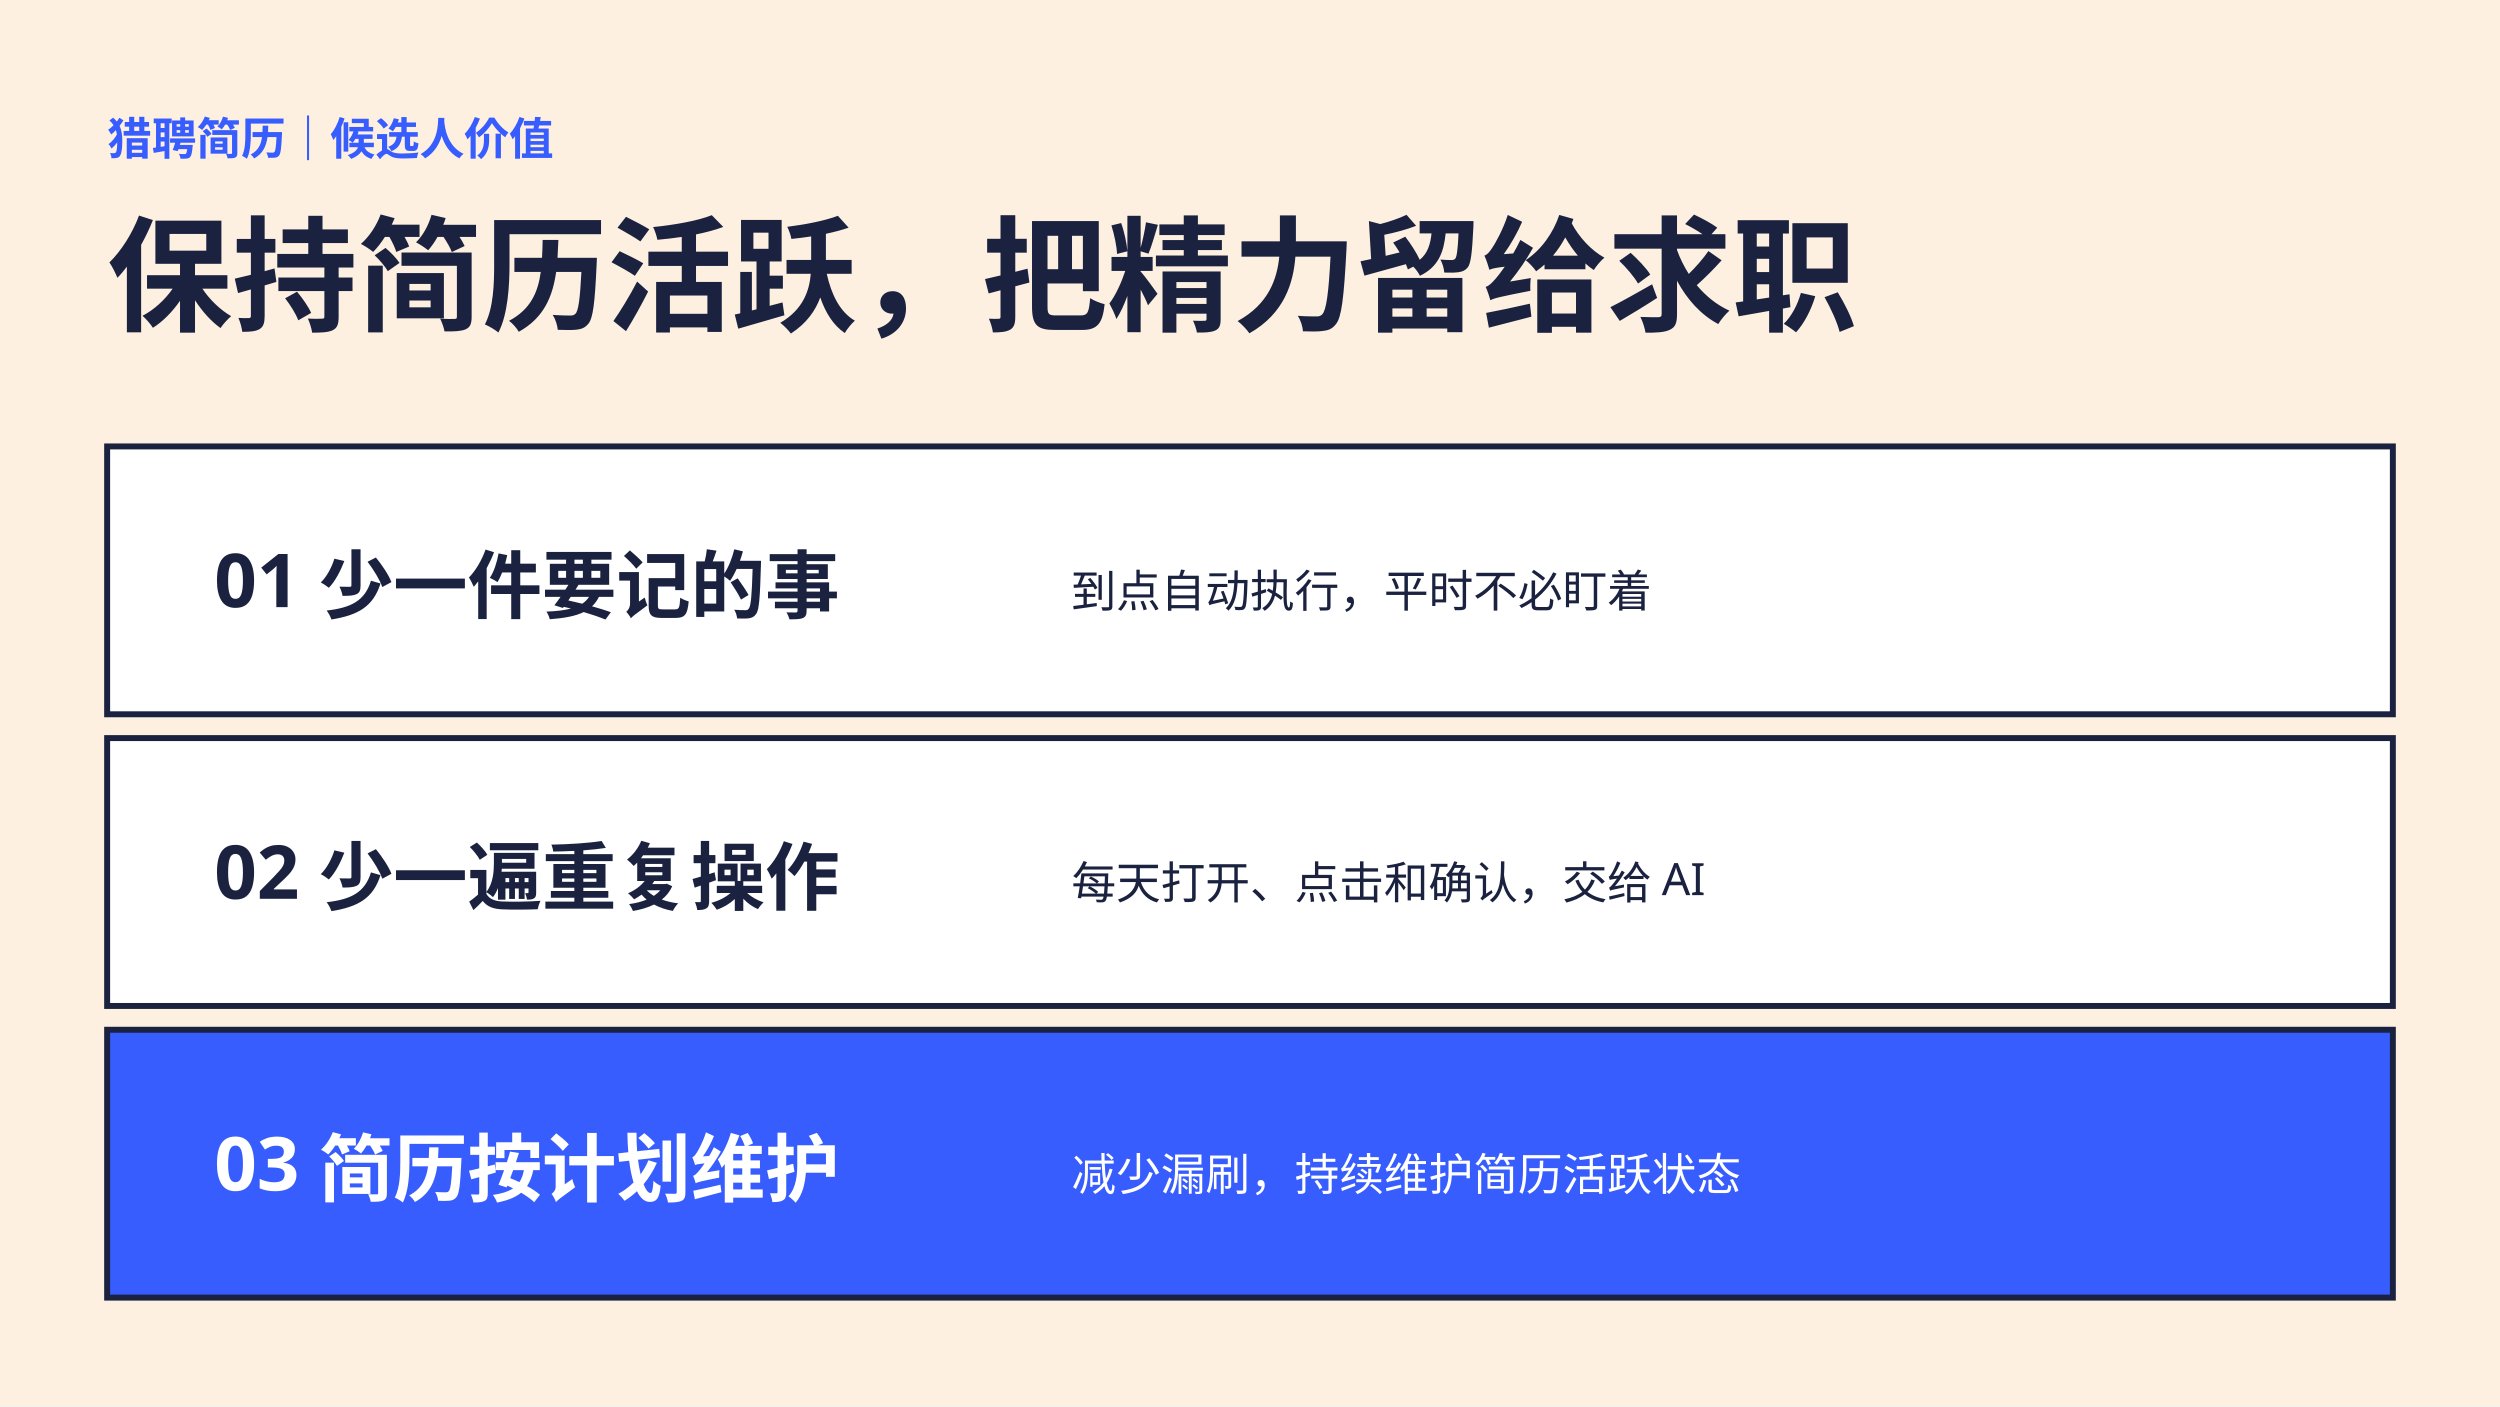
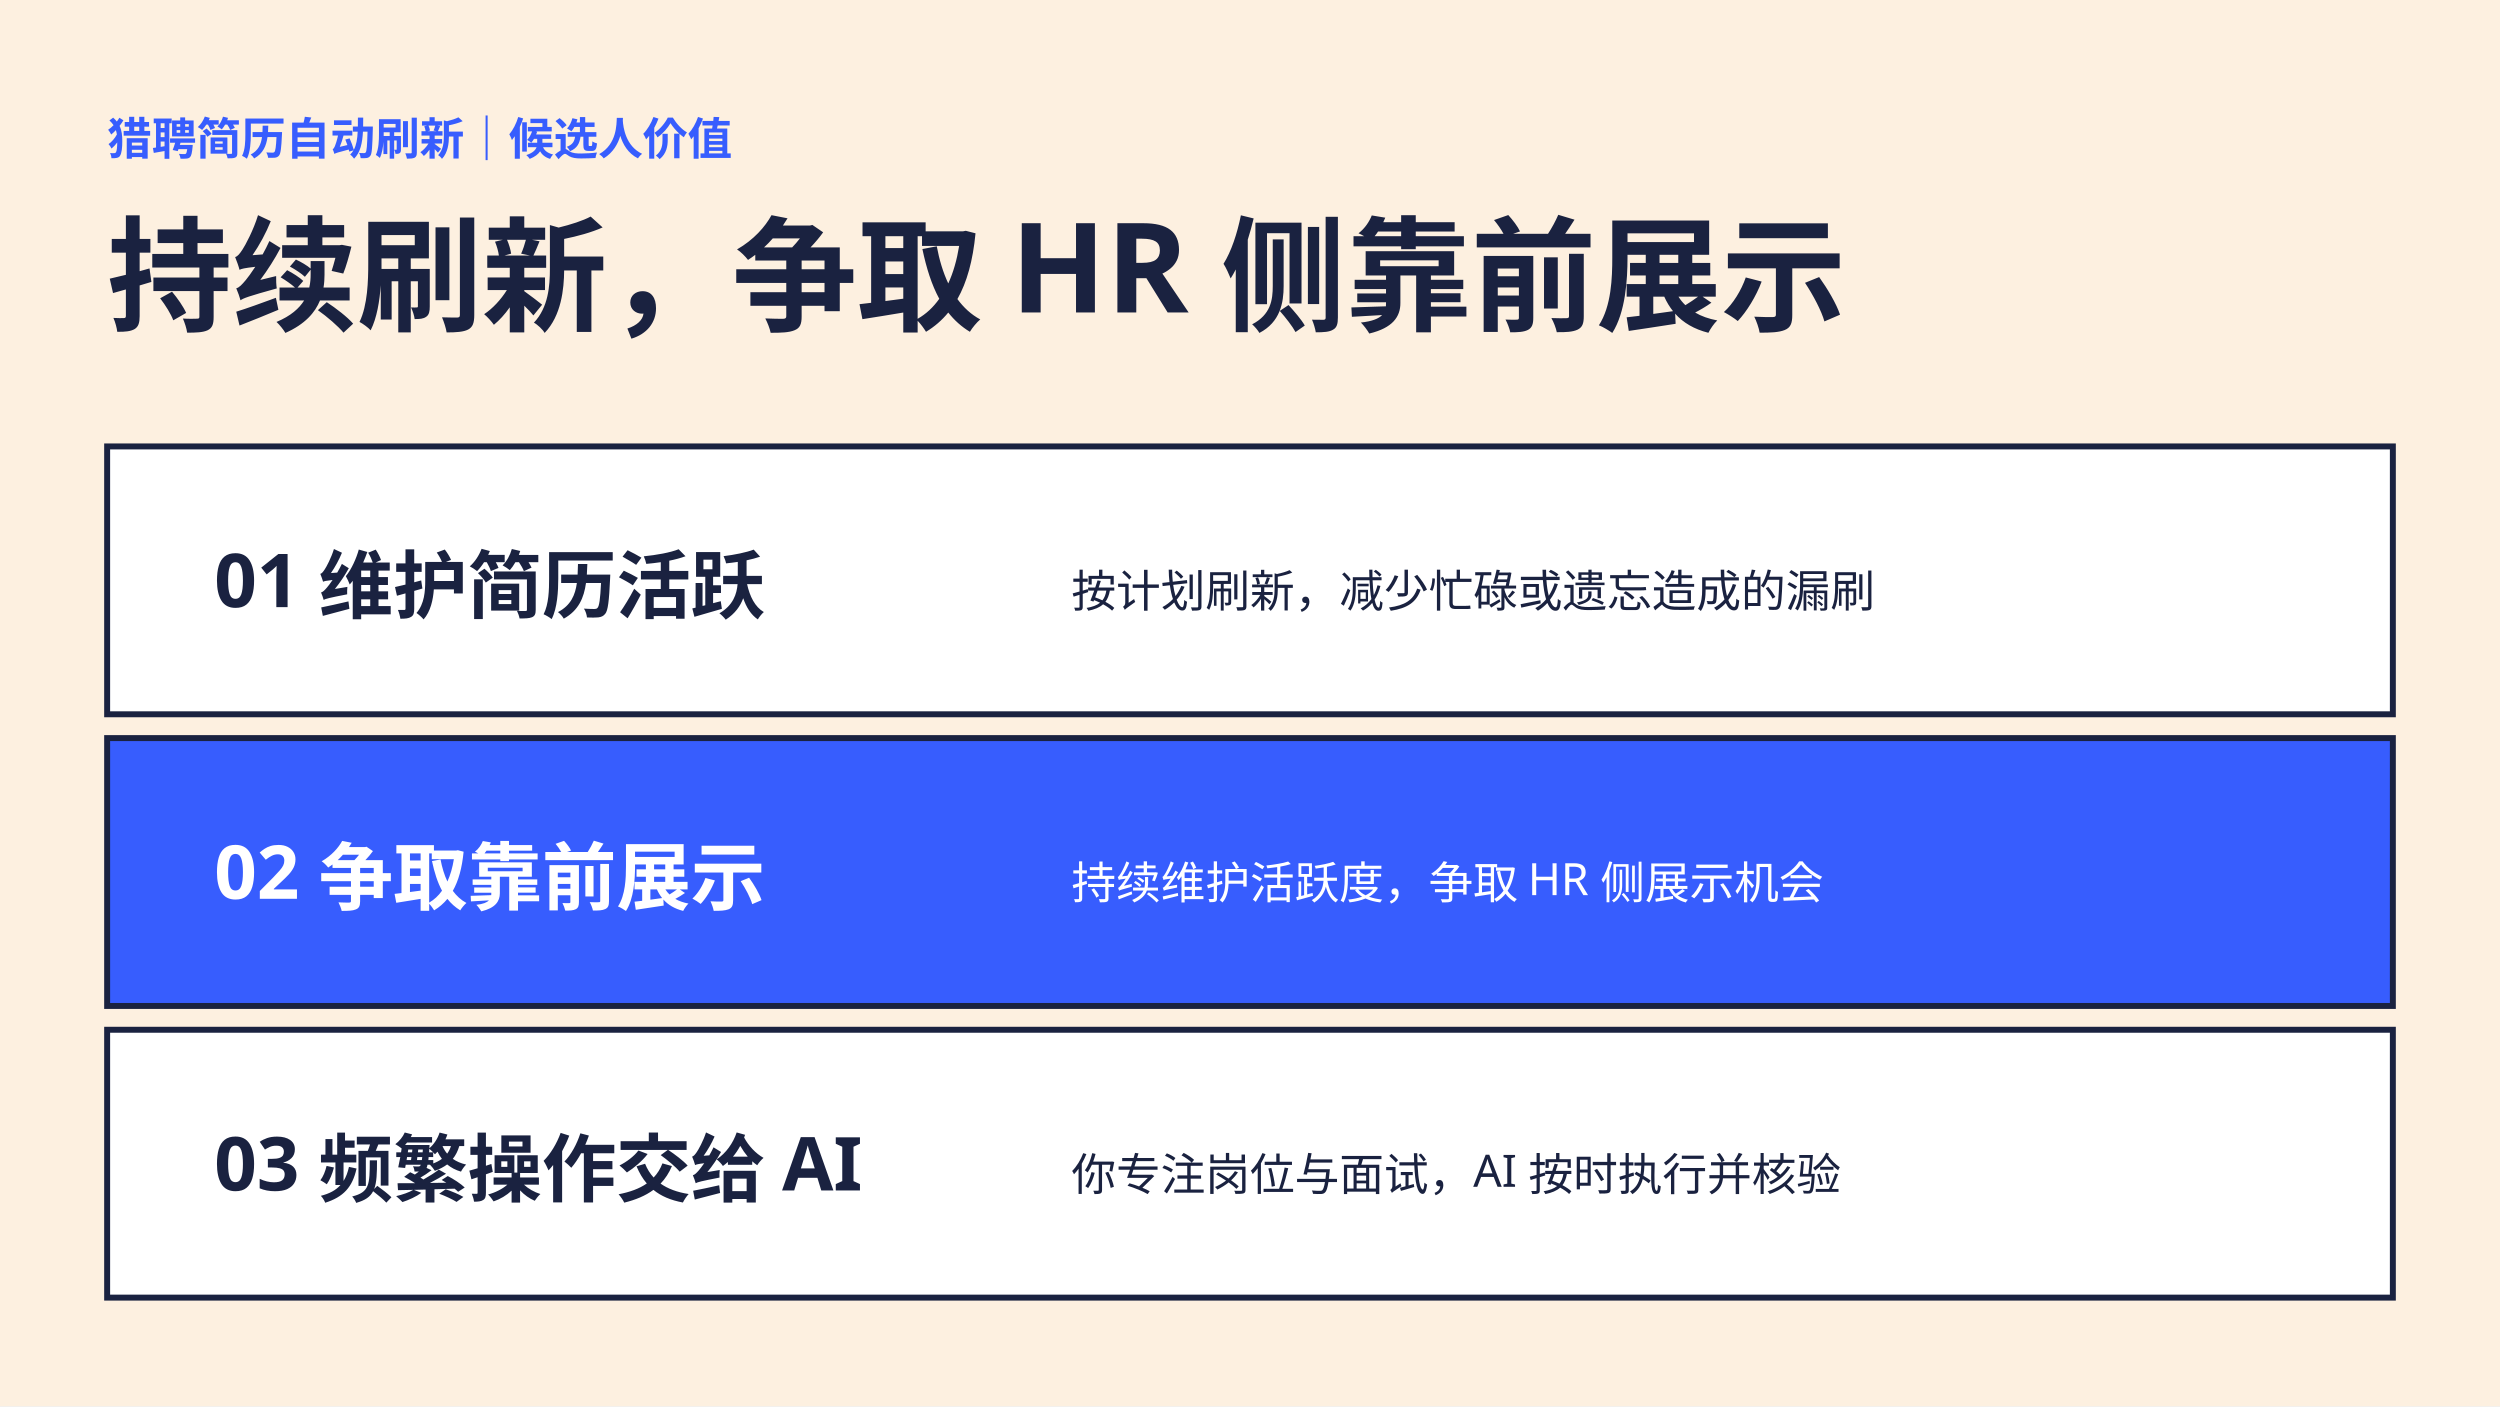
<svg xmlns="http://www.w3.org/2000/svg" width="1680" height="945" viewBox="0 0 1680 945" role="img" aria-labelledby="title desc">
  <rect width="1680" height="945" fill="#fdf0e0" />
-   <text x="72" y="104" font-family="Noto Sans SC, PingFang SC, Microsoft YaHei, sans-serif" font-size="30" font-weight="700" fill="#375dfe">猎聘简历｜候选人价值</text>
-   <text x="72" y="216" font-family="Noto Sans SC, PingFang SC, Microsoft YaHei, sans-serif" font-size="84" font-weight="800" fill="#1a2240">保持简历活跃，把精力留给求职</text>
+   <text x="72" y="104" font-family="Noto Sans SC, PingFang SC, Microsoft YaHei, sans-serif" font-size="30" font-weight="700" fill="#375dfe">猎聘简历自动刷新｜候选人价值</text>
+   <text x="72" y="216" font-family="Noto Sans SC, PingFang SC, Microsoft YaHei, sans-serif" font-size="84" font-weight="800" fill="#1a2240">持续刷新，争取 HR 侧靠前展示</text>
  <rect x="72" y="300" width="1536" height="180" fill="#ffffff" stroke="#1a2240" stroke-width="4" />
-   <text x="144" y="408" font-family="Noto Sans SC, PingFang SC, Microsoft YaHei, sans-serif" font-size="50" font-weight="750" fill="#1a2240">01 少一件要记的事</text>
-   <text x="720" y="408" font-family="Noto Sans SC, PingFang SC, Microsoft YaHei, sans-serif" font-size="30" font-weight="500" fill="#1a2240">到点自动执行，平时不必盯着</text>
-   <rect x="72" y="496" width="1536" height="180" fill="#ffffff" stroke="#1a2240" stroke-width="4" />
-   <text x="144" y="604" font-family="Noto Sans SC, PingFang SC, Microsoft YaHei, sans-serif" font-size="50" font-weight="750" fill="#1a2240">02 少一遍重复操作</text>
-   <text x="720" y="604" font-family="Noto Sans SC, PingFang SC, Microsoft YaHei, sans-serif" font-size="30" font-weight="500" fill="#1a2240">每天打开、点击和确认，交给 AI</text>
-   <rect x="72" y="692" width="1536" height="180" fill="#375dfe" stroke="#1a2240" stroke-width="4" />
-   <text x="144" y="800" font-family="Noto Sans SC, PingFang SC, Microsoft YaHei, sans-serif" font-size="50" font-weight="750" fill="#ffffff">03 简历按计划维护</text>
-   <text x="720" y="800" font-family="Noto Sans SC, PingFang SC, Microsoft YaHei, sans-serif" font-size="30" font-weight="500" fill="#ffffff">减少漏刷，持续维护简历活跃状态</text>
+   <text x="144" y="408" font-family="Noto Sans SC, PingFang SC, Microsoft YaHei, sans-serif" font-size="50" font-weight="750" fill="#1a2240">01 维护简历活跃</text>
+   <text x="720" y="408" font-family="Noto Sans SC, PingFang SC, Microsoft YaHei, sans-serif" font-size="30" font-weight="500" fill="#1a2240">按计划刷新，减少忙碌或遗忘造成的漏刷</text>
+   <rect x="72" y="496" width="1536" height="180" fill="#375dfe" stroke="#1a2240" stroke-width="4" />
+   <text x="144" y="604" font-family="Noto Sans SC, PingFang SC, Microsoft YaHei, sans-serif" font-size="50" font-weight="750" fill="#ffffff">02 争取靠前展示</text>
+   <text x="720" y="604" font-family="Noto Sans SC, PingFang SC, Microsoft YaHei, sans-serif" font-size="30" font-weight="500" fill="#ffffff">持续维护活跃度，争取 HR 侧展示机会</text>
+   <rect x="72" y="692" width="1536" height="180" fill="#ffffff" stroke="#1a2240" stroke-width="4" />
+   <text x="144" y="800" font-family="Noto Sans SC, PingFang SC, Microsoft YaHei, sans-serif" font-size="50" font-weight="750" fill="#1a2240">03 频繁操作交给 AI</text>
+   <text x="720" y="800" font-family="Noto Sans SC, PingFang SC, Microsoft YaHei, sans-serif" font-size="30" font-weight="500" fill="#1a2240">你专注岗位与面试，AI 按时执行并核验</text>
</svg>
